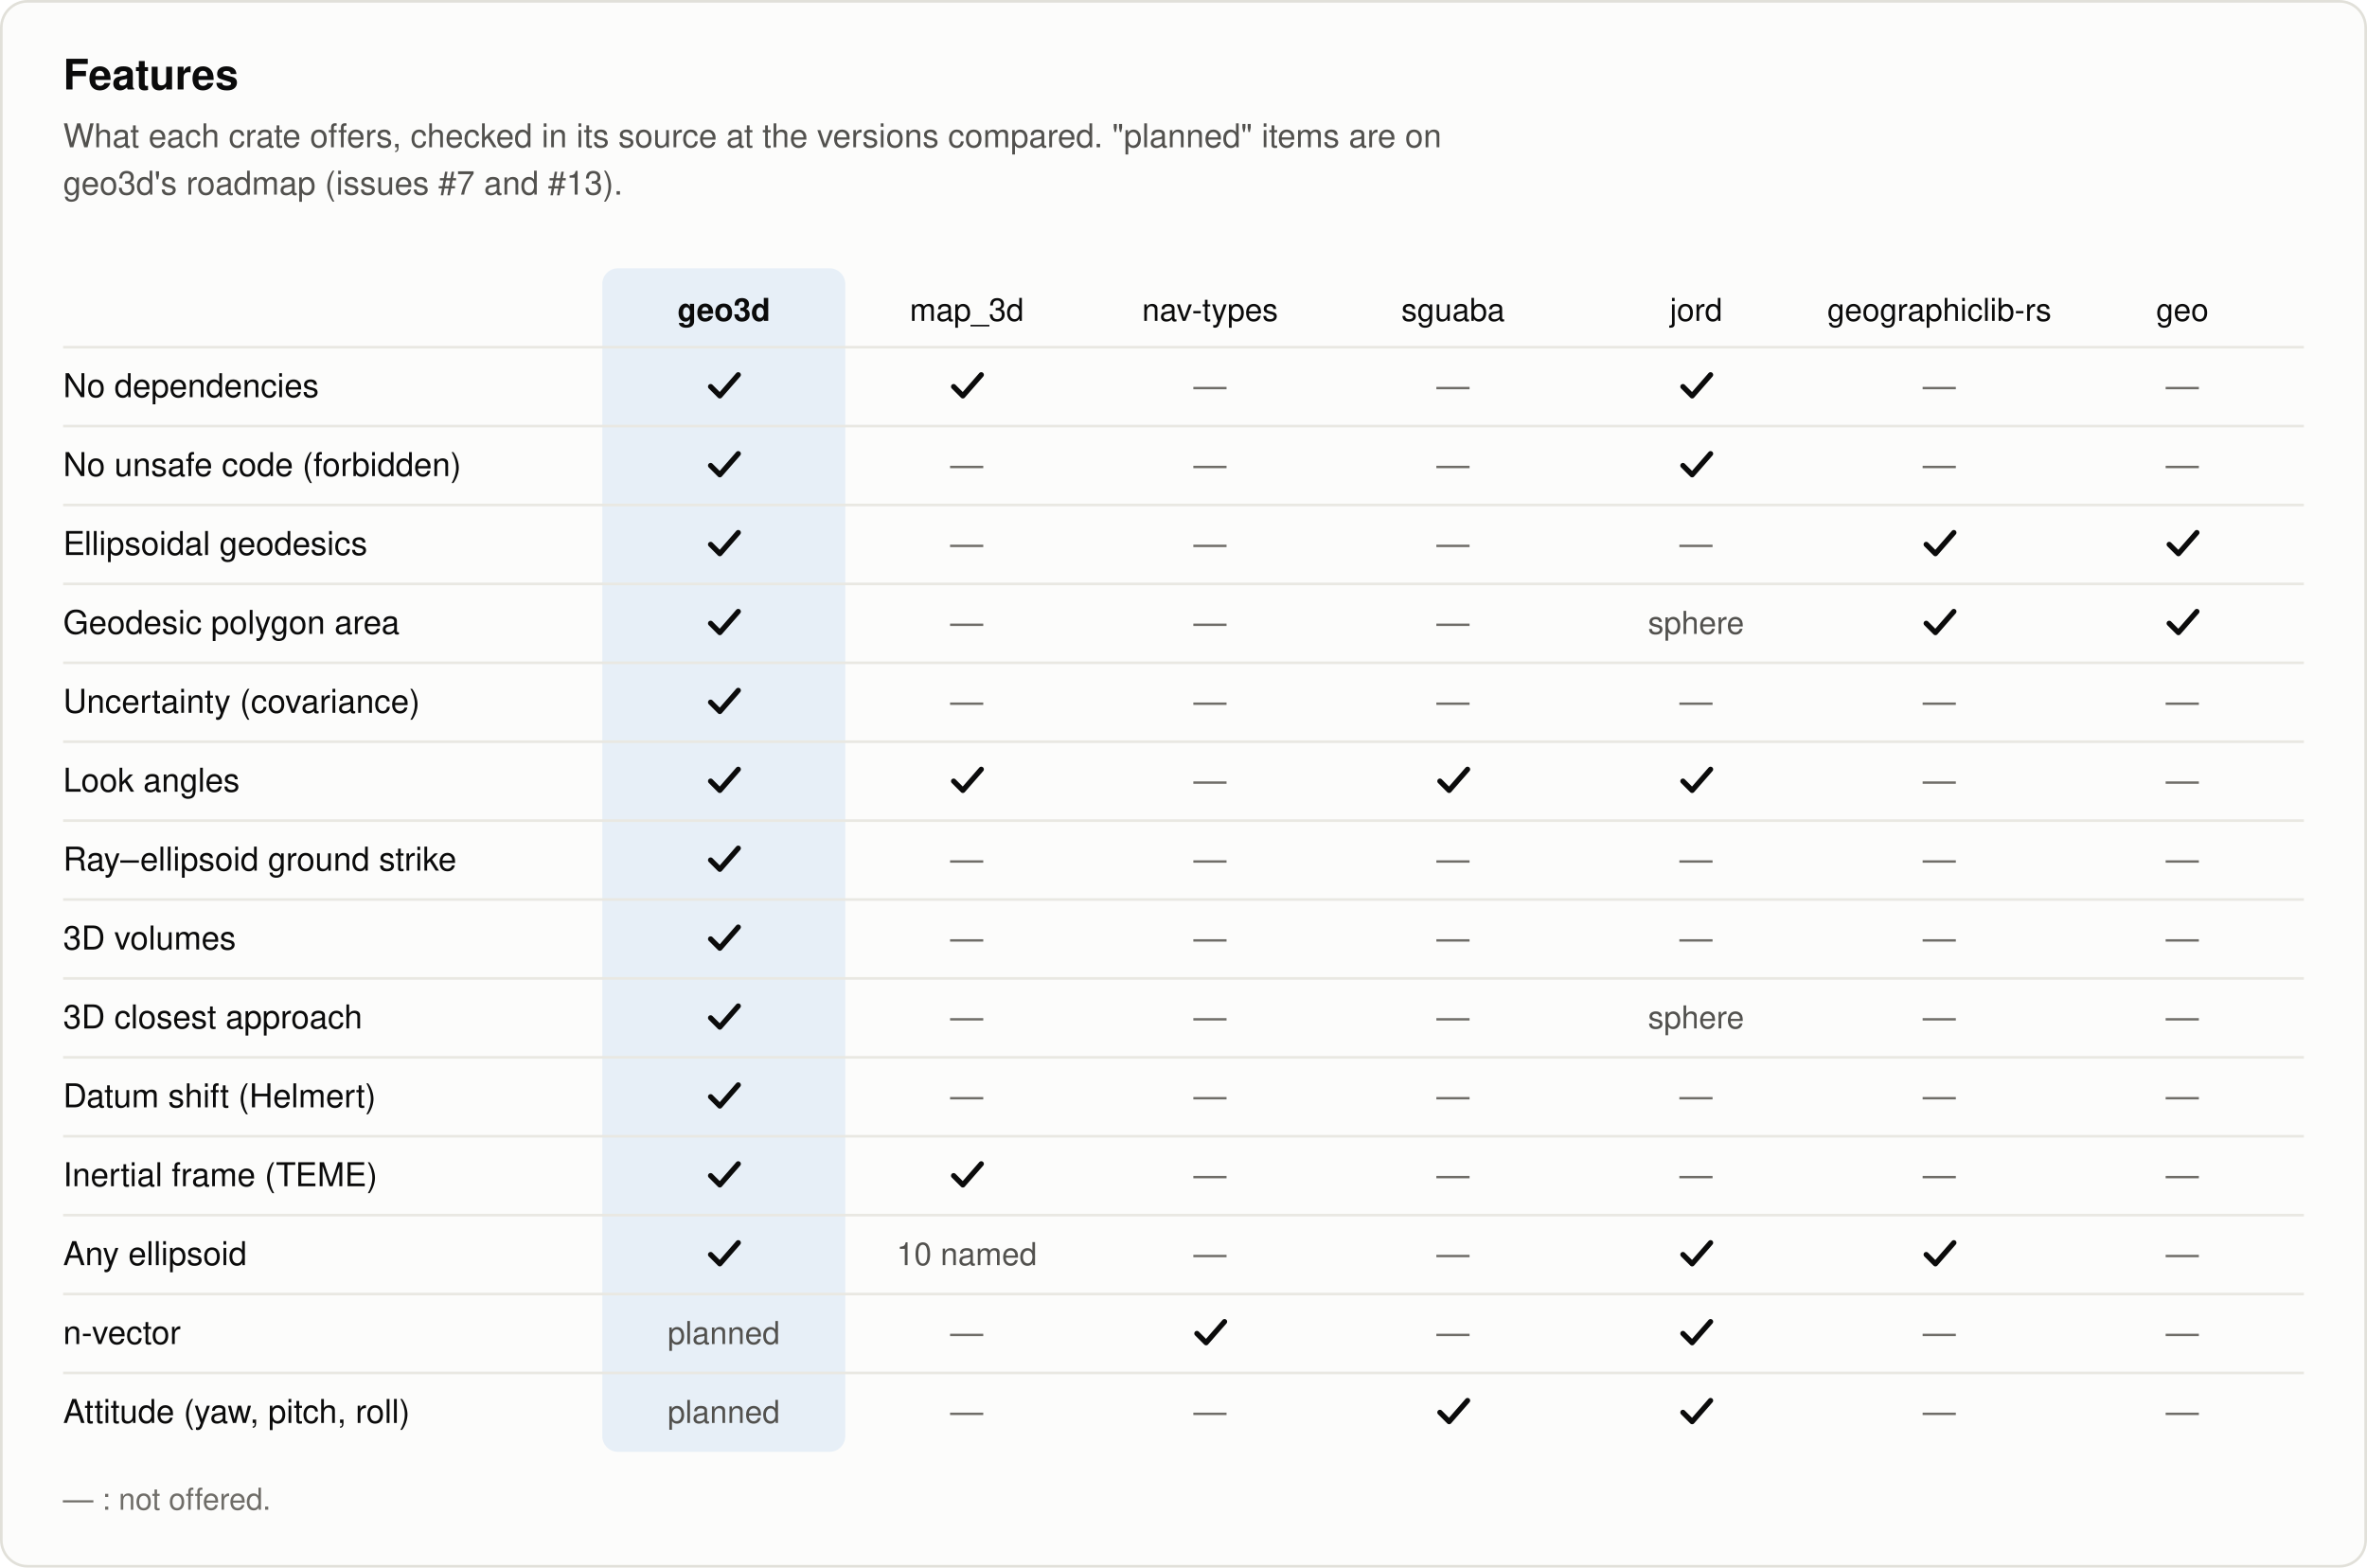
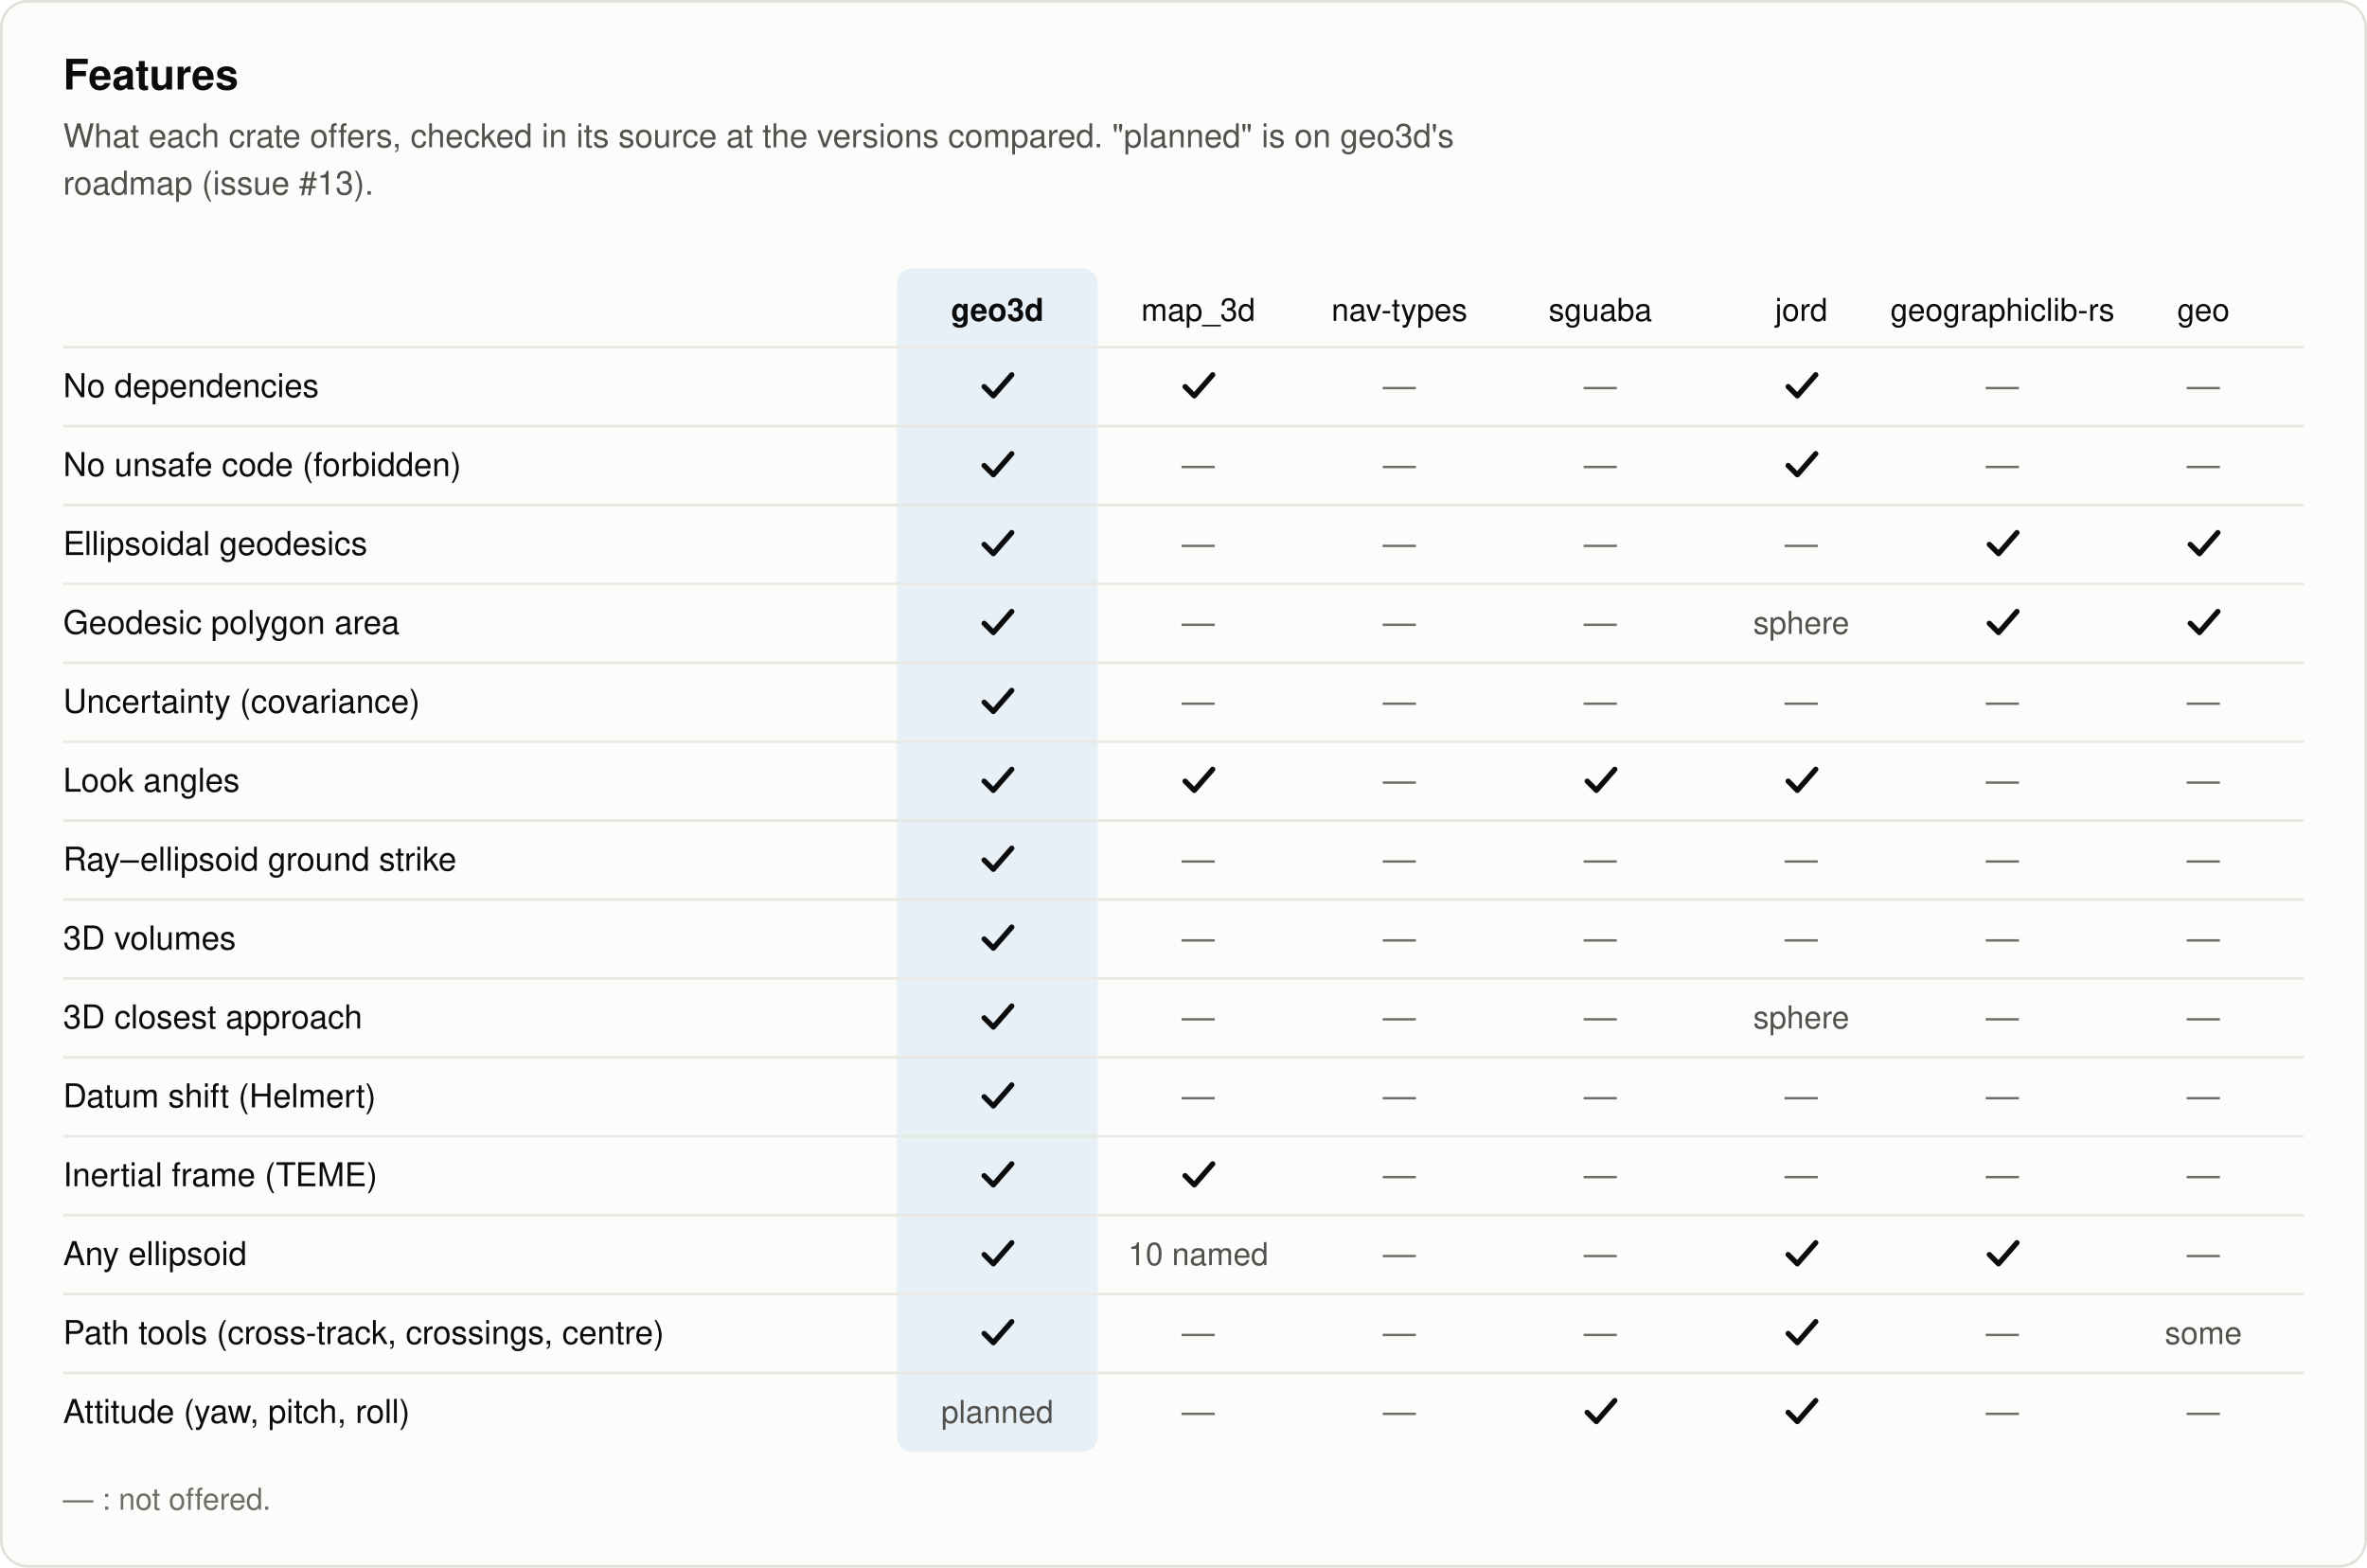
<svg xmlns="http://www.w3.org/2000/svg" width="900" height="596" viewBox="0 0 900 596" font-family="system-ui, -apple-system, 'Segoe UI', Helvetica, Arial, sans-serif" role="img" aria-label="Feature matrix: geo3d is the only crate with ground strike, 3D volumes, closest approach, covariance and datum shifts">
  <rect x="0.5" y="0.5" width="899" height="595" rx="10" fill="#fcfcfb" stroke="#e1e0d9" />
  <text x="24.0" y="34.0" font-size="16" font-weight="600" fill="#0b0b0b" text-anchor="start">Features</text>
-   <text x="24.0" y="56.0" font-size="12.5" font-weight="400" fill="#52514e" text-anchor="start">What each crate offers, checked in its source at the versions compared. "planned" items are on</text>
-   <text x="24.0" y="74.0" font-size="12.5" font-weight="400" fill="#52514e" text-anchor="start">geo3d's roadmap (issues #7 and #13).</text>
-   <rect x="229.0" y="102.0" width="92.4" height="450.0" rx="6" fill="#e7eff7" />
-   <text x="275.2" y="122.0" font-size="12" font-weight="600" fill="#0b0b0b" text-anchor="middle">geo3d</text>
-   <text x="367.6" y="122.0" font-size="12" font-weight="500" fill="#0b0b0b" text-anchor="middle">map_3d</text>
-   <text x="460.1" y="122.0" font-size="12" font-weight="500" fill="#0b0b0b" text-anchor="middle">nav-types</text>
-   <text x="552.5" y="122.0" font-size="12" font-weight="500" fill="#0b0b0b" text-anchor="middle">sguaba</text>
-   <text x="644.9" y="122.0" font-size="12" font-weight="500" fill="#0b0b0b" text-anchor="middle">jord</text>
-   <text x="737.4" y="122.0" font-size="12" font-weight="500" fill="#0b0b0b" text-anchor="middle">geographiclib-rs</text>
-   <text x="829.8" y="122.0" font-size="12" font-weight="500" fill="#0b0b0b" text-anchor="middle">geo</text>
+   <text x="24.0" y="56.0" font-size="12.5" font-weight="400" fill="#52514e" text-anchor="start">What each crate offers, checked in its source at the versions compared. "planned" is on geo3d's</text>
+   <text x="24.0" y="74.0" font-size="12.5" font-weight="400" fill="#52514e" text-anchor="start">roadmap (issue #13).</text>
+   <rect x="341.0" y="102.0" width="76.4" height="450.0" rx="6" fill="#e7eff7" />
+   <text x="379.2" y="122.0" font-size="12" font-weight="600" fill="#0b0b0b" text-anchor="middle">geo3d</text>
+   <text x="455.6" y="122.0" font-size="12" font-weight="500" fill="#0b0b0b" text-anchor="middle">map_3d</text>
+   <text x="532.1" y="122.0" font-size="12" font-weight="500" fill="#0b0b0b" text-anchor="middle">nav-types</text>
+   <text x="608.5" y="122.0" font-size="12" font-weight="500" fill="#0b0b0b" text-anchor="middle">sguaba</text>
+   <text x="684.9" y="122.0" font-size="12" font-weight="500" fill="#0b0b0b" text-anchor="middle">jord</text>
+   <text x="761.4" y="122.0" font-size="12" font-weight="500" fill="#0b0b0b" text-anchor="middle">geographiclib-rs</text>
+   <text x="837.8" y="122.0" font-size="12" font-weight="500" fill="#0b0b0b" text-anchor="middle">geo</text>
  <line x1="24" y1="132.0" x2="876" y2="132.0" stroke="#e9e8e2" />
  <text x="24.0" y="151.0" font-size="12.5" font-weight="400" fill="#0b0b0b" text-anchor="start">No dependencies</text>
-   <path d="M270.2,147.0 L273.7,150.5 L280.7,142.5" stroke="#0b0b0b" stroke-width="2" fill="none" stroke-linecap="round" stroke-linejoin="round" />
-   <path d="M362.6,147.0 L366.1,150.5 L373.1,142.5" stroke="#0b0b0b" stroke-width="2" fill="none" stroke-linecap="round" stroke-linejoin="round" />
-   <text x="460.1" y="151.0" font-size="12.5" font-weight="400" fill="#6f6d68" text-anchor="middle">—</text>
-   <text x="552.5" y="151.0" font-size="12.5" font-weight="400" fill="#6f6d68" text-anchor="middle">—</text>
-   <path d="M639.9,147.0 L643.4,150.5 L650.4,142.5" stroke="#0b0b0b" stroke-width="2" fill="none" stroke-linecap="round" stroke-linejoin="round" />
-   <text x="737.4" y="151.0" font-size="12.5" font-weight="400" fill="#6f6d68" text-anchor="middle">—</text>
-   <text x="829.8" y="151.0" font-size="12.5" font-weight="400" fill="#6f6d68" text-anchor="middle">—</text>
+   <path d="M374.2,147.0 L377.7,150.5 L384.7,142.5" stroke="#0b0b0b" stroke-width="2" fill="none" stroke-linecap="round" stroke-linejoin="round" />
+   <path d="M450.6,147.0 L454.1,150.5 L461.1,142.5" stroke="#0b0b0b" stroke-width="2" fill="none" stroke-linecap="round" stroke-linejoin="round" />
+   <text x="532.1" y="151.0" font-size="12.5" font-weight="400" fill="#6f6d68" text-anchor="middle">—</text>
+   <text x="608.5" y="151.0" font-size="12.5" font-weight="400" fill="#6f6d68" text-anchor="middle">—</text>
+   <path d="M679.9,147.0 L683.4,150.5 L690.4,142.5" stroke="#0b0b0b" stroke-width="2" fill="none" stroke-linecap="round" stroke-linejoin="round" />
+   <text x="761.4" y="151.0" font-size="12.5" font-weight="400" fill="#6f6d68" text-anchor="middle">—</text>
+   <text x="837.8" y="151.0" font-size="12.5" font-weight="400" fill="#6f6d68" text-anchor="middle">—</text>
  <line x1="24" y1="162.0" x2="876" y2="162.0" stroke="#e9e8e2" />
  <text x="24.0" y="181.0" font-size="12.5" font-weight="400" fill="#0b0b0b" text-anchor="start">No unsafe code (forbidden)</text>
-   <path d="M270.2,177.0 L273.7,180.5 L280.7,172.5" stroke="#0b0b0b" stroke-width="2" fill="none" stroke-linecap="round" stroke-linejoin="round" />
-   <text x="367.6" y="181.0" font-size="12.5" font-weight="400" fill="#6f6d68" text-anchor="middle">—</text>
-   <text x="460.1" y="181.0" font-size="12.5" font-weight="400" fill="#6f6d68" text-anchor="middle">—</text>
-   <text x="552.5" y="181.0" font-size="12.5" font-weight="400" fill="#6f6d68" text-anchor="middle">—</text>
-   <path d="M639.9,177.0 L643.4,180.5 L650.4,172.5" stroke="#0b0b0b" stroke-width="2" fill="none" stroke-linecap="round" stroke-linejoin="round" />
-   <text x="737.4" y="181.0" font-size="12.5" font-weight="400" fill="#6f6d68" text-anchor="middle">—</text>
-   <text x="829.8" y="181.0" font-size="12.5" font-weight="400" fill="#6f6d68" text-anchor="middle">—</text>
+   <path d="M374.2,177.0 L377.7,180.5 L384.7,172.5" stroke="#0b0b0b" stroke-width="2" fill="none" stroke-linecap="round" stroke-linejoin="round" />
+   <text x="455.6" y="181.0" font-size="12.5" font-weight="400" fill="#6f6d68" text-anchor="middle">—</text>
+   <text x="532.1" y="181.0" font-size="12.5" font-weight="400" fill="#6f6d68" text-anchor="middle">—</text>
+   <text x="608.5" y="181.0" font-size="12.5" font-weight="400" fill="#6f6d68" text-anchor="middle">—</text>
+   <path d="M679.9,177.0 L683.4,180.5 L690.4,172.5" stroke="#0b0b0b" stroke-width="2" fill="none" stroke-linecap="round" stroke-linejoin="round" />
+   <text x="761.4" y="181.0" font-size="12.5" font-weight="400" fill="#6f6d68" text-anchor="middle">—</text>
+   <text x="837.8" y="181.0" font-size="12.5" font-weight="400" fill="#6f6d68" text-anchor="middle">—</text>
  <line x1="24" y1="192.0" x2="876" y2="192.0" stroke="#e9e8e2" />
  <text x="24.0" y="211.0" font-size="12.5" font-weight="400" fill="#0b0b0b" text-anchor="start">Ellipsoidal geodesics</text>
-   <path d="M270.2,207.0 L273.7,210.5 L280.7,202.5" stroke="#0b0b0b" stroke-width="2" fill="none" stroke-linecap="round" stroke-linejoin="round" />
-   <text x="367.6" y="211.0" font-size="12.5" font-weight="400" fill="#6f6d68" text-anchor="middle">—</text>
-   <text x="460.1" y="211.0" font-size="12.5" font-weight="400" fill="#6f6d68" text-anchor="middle">—</text>
-   <text x="552.5" y="211.0" font-size="12.5" font-weight="400" fill="#6f6d68" text-anchor="middle">—</text>
-   <text x="644.9" y="211.0" font-size="12.5" font-weight="400" fill="#6f6d68" text-anchor="middle">—</text>
-   <path d="M732.4,207.0 L735.9,210.5 L742.9,202.5" stroke="#0b0b0b" stroke-width="2" fill="none" stroke-linecap="round" stroke-linejoin="round" />
-   <path d="M824.8,207.0 L828.3,210.5 L835.3,202.5" stroke="#0b0b0b" stroke-width="2" fill="none" stroke-linecap="round" stroke-linejoin="round" />
+   <path d="M374.2,207.0 L377.7,210.5 L384.7,202.5" stroke="#0b0b0b" stroke-width="2" fill="none" stroke-linecap="round" stroke-linejoin="round" />
+   <text x="455.6" y="211.0" font-size="12.5" font-weight="400" fill="#6f6d68" text-anchor="middle">—</text>
+   <text x="532.1" y="211.0" font-size="12.5" font-weight="400" fill="#6f6d68" text-anchor="middle">—</text>
+   <text x="608.5" y="211.0" font-size="12.5" font-weight="400" fill="#6f6d68" text-anchor="middle">—</text>
+   <text x="684.9" y="211.0" font-size="12.5" font-weight="400" fill="#6f6d68" text-anchor="middle">—</text>
+   <path d="M756.4,207.0 L759.9,210.5 L766.9,202.5" stroke="#0b0b0b" stroke-width="2" fill="none" stroke-linecap="round" stroke-linejoin="round" />
+   <path d="M832.8,207.0 L836.3,210.5 L843.3,202.5" stroke="#0b0b0b" stroke-width="2" fill="none" stroke-linecap="round" stroke-linejoin="round" />
  <line x1="24" y1="222.0" x2="876" y2="222.0" stroke="#e9e8e2" />
  <text x="24.0" y="241.0" font-size="12.5" font-weight="400" fill="#0b0b0b" text-anchor="start">Geodesic polygon area</text>
-   <path d="M270.2,237.0 L273.7,240.5 L280.7,232.5" stroke="#0b0b0b" stroke-width="2" fill="none" stroke-linecap="round" stroke-linejoin="round" />
-   <text x="367.6" y="241.0" font-size="12.5" font-weight="400" fill="#6f6d68" text-anchor="middle">—</text>
-   <text x="460.1" y="241.0" font-size="12.5" font-weight="400" fill="#6f6d68" text-anchor="middle">—</text>
-   <text x="552.5" y="241.0" font-size="12.5" font-weight="400" fill="#6f6d68" text-anchor="middle">—</text>
-   <text x="644.9" y="241.0" font-size="12" font-weight="500" fill="#52514e" text-anchor="middle">sphere</text>
-   <path d="M732.4,237.0 L735.9,240.5 L742.9,232.5" stroke="#0b0b0b" stroke-width="2" fill="none" stroke-linecap="round" stroke-linejoin="round" />
-   <path d="M824.8,237.0 L828.3,240.5 L835.3,232.5" stroke="#0b0b0b" stroke-width="2" fill="none" stroke-linecap="round" stroke-linejoin="round" />
+   <path d="M374.2,237.0 L377.7,240.5 L384.7,232.5" stroke="#0b0b0b" stroke-width="2" fill="none" stroke-linecap="round" stroke-linejoin="round" />
+   <text x="455.6" y="241.0" font-size="12.5" font-weight="400" fill="#6f6d68" text-anchor="middle">—</text>
+   <text x="532.1" y="241.0" font-size="12.5" font-weight="400" fill="#6f6d68" text-anchor="middle">—</text>
+   <text x="608.5" y="241.0" font-size="12.5" font-weight="400" fill="#6f6d68" text-anchor="middle">—</text>
+   <text x="684.9" y="241.0" font-size="12" font-weight="500" fill="#52514e" text-anchor="middle">sphere</text>
+   <path d="M756.4,237.0 L759.9,240.5 L766.9,232.5" stroke="#0b0b0b" stroke-width="2" fill="none" stroke-linecap="round" stroke-linejoin="round" />
+   <path d="M832.8,237.0 L836.3,240.5 L843.3,232.5" stroke="#0b0b0b" stroke-width="2" fill="none" stroke-linecap="round" stroke-linejoin="round" />
  <line x1="24" y1="252.0" x2="876" y2="252.0" stroke="#e9e8e2" />
  <text x="24.0" y="271.0" font-size="12.5" font-weight="400" fill="#0b0b0b" text-anchor="start">Uncertainty (covariance)</text>
-   <path d="M270.2,267.0 L273.7,270.5 L280.7,262.5" stroke="#0b0b0b" stroke-width="2" fill="none" stroke-linecap="round" stroke-linejoin="round" />
-   <text x="367.6" y="271.0" font-size="12.5" font-weight="400" fill="#6f6d68" text-anchor="middle">—</text>
-   <text x="460.1" y="271.0" font-size="12.5" font-weight="400" fill="#6f6d68" text-anchor="middle">—</text>
-   <text x="552.5" y="271.0" font-size="12.5" font-weight="400" fill="#6f6d68" text-anchor="middle">—</text>
-   <text x="644.9" y="271.0" font-size="12.5" font-weight="400" fill="#6f6d68" text-anchor="middle">—</text>
-   <text x="737.4" y="271.0" font-size="12.5" font-weight="400" fill="#6f6d68" text-anchor="middle">—</text>
-   <text x="829.8" y="271.0" font-size="12.5" font-weight="400" fill="#6f6d68" text-anchor="middle">—</text>
+   <path d="M374.2,267.0 L377.7,270.5 L384.7,262.5" stroke="#0b0b0b" stroke-width="2" fill="none" stroke-linecap="round" stroke-linejoin="round" />
+   <text x="455.6" y="271.0" font-size="12.5" font-weight="400" fill="#6f6d68" text-anchor="middle">—</text>
+   <text x="532.1" y="271.0" font-size="12.5" font-weight="400" fill="#6f6d68" text-anchor="middle">—</text>
+   <text x="608.5" y="271.0" font-size="12.5" font-weight="400" fill="#6f6d68" text-anchor="middle">—</text>
+   <text x="684.9" y="271.0" font-size="12.5" font-weight="400" fill="#6f6d68" text-anchor="middle">—</text>
+   <text x="761.4" y="271.0" font-size="12.5" font-weight="400" fill="#6f6d68" text-anchor="middle">—</text>
+   <text x="837.8" y="271.0" font-size="12.5" font-weight="400" fill="#6f6d68" text-anchor="middle">—</text>
  <line x1="24" y1="282.0" x2="876" y2="282.0" stroke="#e9e8e2" />
  <text x="24.0" y="301.0" font-size="12.5" font-weight="400" fill="#0b0b0b" text-anchor="start">Look angles</text>
-   <path d="M270.2,297.0 L273.7,300.5 L280.7,292.5" stroke="#0b0b0b" stroke-width="2" fill="none" stroke-linecap="round" stroke-linejoin="round" />
-   <path d="M362.6,297.0 L366.1,300.5 L373.1,292.5" stroke="#0b0b0b" stroke-width="2" fill="none" stroke-linecap="round" stroke-linejoin="round" />
-   <text x="460.1" y="301.0" font-size="12.5" font-weight="400" fill="#6f6d68" text-anchor="middle">—</text>
-   <path d="M547.5,297.0 L551.0,300.5 L558.0,292.5" stroke="#0b0b0b" stroke-width="2" fill="none" stroke-linecap="round" stroke-linejoin="round" />
-   <path d="M639.9,297.0 L643.4,300.5 L650.4,292.5" stroke="#0b0b0b" stroke-width="2" fill="none" stroke-linecap="round" stroke-linejoin="round" />
-   <text x="737.4" y="301.0" font-size="12.5" font-weight="400" fill="#6f6d68" text-anchor="middle">—</text>
-   <text x="829.8" y="301.0" font-size="12.5" font-weight="400" fill="#6f6d68" text-anchor="middle">—</text>
+   <path d="M374.2,297.0 L377.7,300.5 L384.7,292.5" stroke="#0b0b0b" stroke-width="2" fill="none" stroke-linecap="round" stroke-linejoin="round" />
+   <path d="M450.6,297.0 L454.1,300.5 L461.1,292.5" stroke="#0b0b0b" stroke-width="2" fill="none" stroke-linecap="round" stroke-linejoin="round" />
+   <text x="532.1" y="301.0" font-size="12.5" font-weight="400" fill="#6f6d68" text-anchor="middle">—</text>
+   <path d="M603.5,297.0 L607.0,300.5 L614.0,292.5" stroke="#0b0b0b" stroke-width="2" fill="none" stroke-linecap="round" stroke-linejoin="round" />
+   <path d="M679.9,297.0 L683.4,300.5 L690.4,292.5" stroke="#0b0b0b" stroke-width="2" fill="none" stroke-linecap="round" stroke-linejoin="round" />
+   <text x="761.4" y="301.0" font-size="12.5" font-weight="400" fill="#6f6d68" text-anchor="middle">—</text>
+   <text x="837.8" y="301.0" font-size="12.5" font-weight="400" fill="#6f6d68" text-anchor="middle">—</text>
  <line x1="24" y1="312.0" x2="876" y2="312.0" stroke="#e9e8e2" />
  <text x="24.0" y="331.0" font-size="12.5" font-weight="400" fill="#0b0b0b" text-anchor="start">Ray–ellipsoid ground strike</text>
-   <path d="M270.2,327.0 L273.7,330.5 L280.7,322.5" stroke="#0b0b0b" stroke-width="2" fill="none" stroke-linecap="round" stroke-linejoin="round" />
-   <text x="367.6" y="331.0" font-size="12.5" font-weight="400" fill="#6f6d68" text-anchor="middle">—</text>
-   <text x="460.1" y="331.0" font-size="12.5" font-weight="400" fill="#6f6d68" text-anchor="middle">—</text>
-   <text x="552.5" y="331.0" font-size="12.5" font-weight="400" fill="#6f6d68" text-anchor="middle">—</text>
-   <text x="644.9" y="331.0" font-size="12.5" font-weight="400" fill="#6f6d68" text-anchor="middle">—</text>
-   <text x="737.4" y="331.0" font-size="12.5" font-weight="400" fill="#6f6d68" text-anchor="middle">—</text>
-   <text x="829.8" y="331.0" font-size="12.5" font-weight="400" fill="#6f6d68" text-anchor="middle">—</text>
+   <path d="M374.2,327.0 L377.7,330.5 L384.7,322.5" stroke="#0b0b0b" stroke-width="2" fill="none" stroke-linecap="round" stroke-linejoin="round" />
+   <text x="455.6" y="331.0" font-size="12.5" font-weight="400" fill="#6f6d68" text-anchor="middle">—</text>
+   <text x="532.1" y="331.0" font-size="12.5" font-weight="400" fill="#6f6d68" text-anchor="middle">—</text>
+   <text x="608.5" y="331.0" font-size="12.5" font-weight="400" fill="#6f6d68" text-anchor="middle">—</text>
+   <text x="684.9" y="331.0" font-size="12.5" font-weight="400" fill="#6f6d68" text-anchor="middle">—</text>
+   <text x="761.4" y="331.0" font-size="12.5" font-weight="400" fill="#6f6d68" text-anchor="middle">—</text>
+   <text x="837.8" y="331.0" font-size="12.5" font-weight="400" fill="#6f6d68" text-anchor="middle">—</text>
  <line x1="24" y1="342.0" x2="876" y2="342.0" stroke="#e9e8e2" />
  <text x="24.0" y="361.0" font-size="12.5" font-weight="400" fill="#0b0b0b" text-anchor="start">3D volumes</text>
-   <path d="M270.2,357.0 L273.7,360.5 L280.7,352.5" stroke="#0b0b0b" stroke-width="2" fill="none" stroke-linecap="round" stroke-linejoin="round" />
-   <text x="367.6" y="361.0" font-size="12.5" font-weight="400" fill="#6f6d68" text-anchor="middle">—</text>
-   <text x="460.1" y="361.0" font-size="12.5" font-weight="400" fill="#6f6d68" text-anchor="middle">—</text>
-   <text x="552.5" y="361.0" font-size="12.5" font-weight="400" fill="#6f6d68" text-anchor="middle">—</text>
-   <text x="644.9" y="361.0" font-size="12.5" font-weight="400" fill="#6f6d68" text-anchor="middle">—</text>
-   <text x="737.4" y="361.0" font-size="12.5" font-weight="400" fill="#6f6d68" text-anchor="middle">—</text>
-   <text x="829.8" y="361.0" font-size="12.5" font-weight="400" fill="#6f6d68" text-anchor="middle">—</text>
+   <path d="M374.2,357.0 L377.7,360.5 L384.7,352.5" stroke="#0b0b0b" stroke-width="2" fill="none" stroke-linecap="round" stroke-linejoin="round" />
+   <text x="455.6" y="361.0" font-size="12.5" font-weight="400" fill="#6f6d68" text-anchor="middle">—</text>
+   <text x="532.1" y="361.0" font-size="12.5" font-weight="400" fill="#6f6d68" text-anchor="middle">—</text>
+   <text x="608.5" y="361.0" font-size="12.5" font-weight="400" fill="#6f6d68" text-anchor="middle">—</text>
+   <text x="684.9" y="361.0" font-size="12.5" font-weight="400" fill="#6f6d68" text-anchor="middle">—</text>
+   <text x="761.4" y="361.0" font-size="12.5" font-weight="400" fill="#6f6d68" text-anchor="middle">—</text>
+   <text x="837.8" y="361.0" font-size="12.5" font-weight="400" fill="#6f6d68" text-anchor="middle">—</text>
  <line x1="24" y1="372.0" x2="876" y2="372.0" stroke="#e9e8e2" />
  <text x="24.0" y="391.0" font-size="12.5" font-weight="400" fill="#0b0b0b" text-anchor="start">3D closest approach</text>
-   <path d="M270.2,387.0 L273.7,390.5 L280.7,382.5" stroke="#0b0b0b" stroke-width="2" fill="none" stroke-linecap="round" stroke-linejoin="round" />
-   <text x="367.6" y="391.0" font-size="12.5" font-weight="400" fill="#6f6d68" text-anchor="middle">—</text>
-   <text x="460.1" y="391.0" font-size="12.5" font-weight="400" fill="#6f6d68" text-anchor="middle">—</text>
-   <text x="552.5" y="391.0" font-size="12.5" font-weight="400" fill="#6f6d68" text-anchor="middle">—</text>
-   <text x="644.9" y="391.0" font-size="12" font-weight="500" fill="#52514e" text-anchor="middle">sphere</text>
-   <text x="737.4" y="391.0" font-size="12.5" font-weight="400" fill="#6f6d68" text-anchor="middle">—</text>
-   <text x="829.8" y="391.0" font-size="12.5" font-weight="400" fill="#6f6d68" text-anchor="middle">—</text>
+   <path d="M374.2,387.0 L377.7,390.5 L384.7,382.5" stroke="#0b0b0b" stroke-width="2" fill="none" stroke-linecap="round" stroke-linejoin="round" />
+   <text x="455.6" y="391.0" font-size="12.5" font-weight="400" fill="#6f6d68" text-anchor="middle">—</text>
+   <text x="532.1" y="391.0" font-size="12.5" font-weight="400" fill="#6f6d68" text-anchor="middle">—</text>
+   <text x="608.5" y="391.0" font-size="12.5" font-weight="400" fill="#6f6d68" text-anchor="middle">—</text>
+   <text x="684.9" y="391.0" font-size="12" font-weight="500" fill="#52514e" text-anchor="middle">sphere</text>
+   <text x="761.4" y="391.0" font-size="12.5" font-weight="400" fill="#6f6d68" text-anchor="middle">—</text>
+   <text x="837.8" y="391.0" font-size="12.5" font-weight="400" fill="#6f6d68" text-anchor="middle">—</text>
  <line x1="24" y1="402.0" x2="876" y2="402.0" stroke="#e9e8e2" />
  <text x="24.0" y="421.0" font-size="12.5" font-weight="400" fill="#0b0b0b" text-anchor="start">Datum shift (Helmert)</text>
-   <path d="M270.2,417.0 L273.7,420.5 L280.7,412.5" stroke="#0b0b0b" stroke-width="2" fill="none" stroke-linecap="round" stroke-linejoin="round" />
-   <text x="367.6" y="421.0" font-size="12.5" font-weight="400" fill="#6f6d68" text-anchor="middle">—</text>
-   <text x="460.1" y="421.0" font-size="12.5" font-weight="400" fill="#6f6d68" text-anchor="middle">—</text>
-   <text x="552.5" y="421.0" font-size="12.5" font-weight="400" fill="#6f6d68" text-anchor="middle">—</text>
-   <text x="644.9" y="421.0" font-size="12.5" font-weight="400" fill="#6f6d68" text-anchor="middle">—</text>
-   <text x="737.4" y="421.0" font-size="12.5" font-weight="400" fill="#6f6d68" text-anchor="middle">—</text>
-   <text x="829.8" y="421.0" font-size="12.5" font-weight="400" fill="#6f6d68" text-anchor="middle">—</text>
+   <path d="M374.2,417.0 L377.7,420.5 L384.7,412.5" stroke="#0b0b0b" stroke-width="2" fill="none" stroke-linecap="round" stroke-linejoin="round" />
+   <text x="455.6" y="421.0" font-size="12.5" font-weight="400" fill="#6f6d68" text-anchor="middle">—</text>
+   <text x="532.1" y="421.0" font-size="12.5" font-weight="400" fill="#6f6d68" text-anchor="middle">—</text>
+   <text x="608.5" y="421.0" font-size="12.5" font-weight="400" fill="#6f6d68" text-anchor="middle">—</text>
+   <text x="684.9" y="421.0" font-size="12.5" font-weight="400" fill="#6f6d68" text-anchor="middle">—</text>
+   <text x="761.4" y="421.0" font-size="12.5" font-weight="400" fill="#6f6d68" text-anchor="middle">—</text>
+   <text x="837.8" y="421.0" font-size="12.5" font-weight="400" fill="#6f6d68" text-anchor="middle">—</text>
  <line x1="24" y1="432.0" x2="876" y2="432.0" stroke="#e9e8e2" />
  <text x="24.0" y="451.0" font-size="12.5" font-weight="400" fill="#0b0b0b" text-anchor="start">Inertial frame (TEME)</text>
-   <path d="M270.2,447.0 L273.7,450.5 L280.7,442.5" stroke="#0b0b0b" stroke-width="2" fill="none" stroke-linecap="round" stroke-linejoin="round" />
-   <path d="M362.6,447.0 L366.1,450.5 L373.1,442.5" stroke="#0b0b0b" stroke-width="2" fill="none" stroke-linecap="round" stroke-linejoin="round" />
-   <text x="460.1" y="451.0" font-size="12.5" font-weight="400" fill="#6f6d68" text-anchor="middle">—</text>
-   <text x="552.5" y="451.0" font-size="12.5" font-weight="400" fill="#6f6d68" text-anchor="middle">—</text>
-   <text x="644.9" y="451.0" font-size="12.5" font-weight="400" fill="#6f6d68" text-anchor="middle">—</text>
-   <text x="737.4" y="451.0" font-size="12.5" font-weight="400" fill="#6f6d68" text-anchor="middle">—</text>
-   <text x="829.8" y="451.0" font-size="12.5" font-weight="400" fill="#6f6d68" text-anchor="middle">—</text>
+   <path d="M374.2,447.0 L377.7,450.5 L384.7,442.5" stroke="#0b0b0b" stroke-width="2" fill="none" stroke-linecap="round" stroke-linejoin="round" />
+   <path d="M450.6,447.0 L454.1,450.5 L461.1,442.5" stroke="#0b0b0b" stroke-width="2" fill="none" stroke-linecap="round" stroke-linejoin="round" />
+   <text x="532.1" y="451.0" font-size="12.5" font-weight="400" fill="#6f6d68" text-anchor="middle">—</text>
+   <text x="608.5" y="451.0" font-size="12.5" font-weight="400" fill="#6f6d68" text-anchor="middle">—</text>
+   <text x="684.9" y="451.0" font-size="12.5" font-weight="400" fill="#6f6d68" text-anchor="middle">—</text>
+   <text x="761.4" y="451.0" font-size="12.5" font-weight="400" fill="#6f6d68" text-anchor="middle">—</text>
+   <text x="837.8" y="451.0" font-size="12.5" font-weight="400" fill="#6f6d68" text-anchor="middle">—</text>
  <line x1="24" y1="462.0" x2="876" y2="462.0" stroke="#e9e8e2" />
  <text x="24.0" y="481.0" font-size="12.5" font-weight="400" fill="#0b0b0b" text-anchor="start">Any ellipsoid</text>
-   <path d="M270.2,477.0 L273.7,480.5 L280.7,472.5" stroke="#0b0b0b" stroke-width="2" fill="none" stroke-linecap="round" stroke-linejoin="round" />
-   <text x="367.6" y="481.0" font-size="12" font-weight="500" fill="#52514e" text-anchor="middle">10 named</text>
-   <text x="460.1" y="481.0" font-size="12.5" font-weight="400" fill="#6f6d68" text-anchor="middle">—</text>
-   <text x="552.5" y="481.0" font-size="12.5" font-weight="400" fill="#6f6d68" text-anchor="middle">—</text>
-   <path d="M639.9,477.0 L643.4,480.5 L650.4,472.5" stroke="#0b0b0b" stroke-width="2" fill="none" stroke-linecap="round" stroke-linejoin="round" />
-   <path d="M732.4,477.0 L735.9,480.5 L742.9,472.5" stroke="#0b0b0b" stroke-width="2" fill="none" stroke-linecap="round" stroke-linejoin="round" />
-   <text x="829.8" y="481.0" font-size="12.5" font-weight="400" fill="#6f6d68" text-anchor="middle">—</text>
+   <path d="M374.2,477.0 L377.7,480.5 L384.7,472.5" stroke="#0b0b0b" stroke-width="2" fill="none" stroke-linecap="round" stroke-linejoin="round" />
+   <text x="455.6" y="481.0" font-size="12" font-weight="500" fill="#52514e" text-anchor="middle">10 named</text>
+   <text x="532.1" y="481.0" font-size="12.5" font-weight="400" fill="#6f6d68" text-anchor="middle">—</text>
+   <text x="608.5" y="481.0" font-size="12.5" font-weight="400" fill="#6f6d68" text-anchor="middle">—</text>
+   <path d="M679.9,477.0 L683.4,480.5 L690.4,472.5" stroke="#0b0b0b" stroke-width="2" fill="none" stroke-linecap="round" stroke-linejoin="round" />
+   <path d="M756.4,477.0 L759.9,480.5 L766.9,472.5" stroke="#0b0b0b" stroke-width="2" fill="none" stroke-linecap="round" stroke-linejoin="round" />
+   <text x="837.8" y="481.0" font-size="12.5" font-weight="400" fill="#6f6d68" text-anchor="middle">—</text>
  <line x1="24" y1="492.0" x2="876" y2="492.0" stroke="#e9e8e2" />
-   <text x="24.0" y="511.0" font-size="12.5" font-weight="400" fill="#0b0b0b" text-anchor="start">n-vector</text>
-   <text x="275.2" y="511.0" font-size="12" font-weight="500" fill="#52514e" text-anchor="middle">planned</text>
-   <text x="367.6" y="511.0" font-size="12.5" font-weight="400" fill="#6f6d68" text-anchor="middle">—</text>
-   <path d="M455.1,507.0 L458.6,510.5 L465.6,502.5" stroke="#0b0b0b" stroke-width="2" fill="none" stroke-linecap="round" stroke-linejoin="round" />
-   <text x="552.5" y="511.0" font-size="12.5" font-weight="400" fill="#6f6d68" text-anchor="middle">—</text>
-   <path d="M639.9,507.0 L643.4,510.5 L650.4,502.5" stroke="#0b0b0b" stroke-width="2" fill="none" stroke-linecap="round" stroke-linejoin="round" />
-   <text x="737.4" y="511.0" font-size="12.5" font-weight="400" fill="#6f6d68" text-anchor="middle">—</text>
-   <text x="829.8" y="511.0" font-size="12.5" font-weight="400" fill="#6f6d68" text-anchor="middle">—</text>
+   <text x="24.0" y="511.0" font-size="12.5" font-weight="400" fill="#0b0b0b" text-anchor="start">Path tools (cross-track, crossings, centre)</text>
+   <path d="M374.2,507.0 L377.7,510.5 L384.7,502.5" stroke="#0b0b0b" stroke-width="2" fill="none" stroke-linecap="round" stroke-linejoin="round" />
+   <text x="455.6" y="511.0" font-size="12.5" font-weight="400" fill="#6f6d68" text-anchor="middle">—</text>
+   <text x="532.1" y="511.0" font-size="12.5" font-weight="400" fill="#6f6d68" text-anchor="middle">—</text>
+   <text x="608.5" y="511.0" font-size="12.5" font-weight="400" fill="#6f6d68" text-anchor="middle">—</text>
+   <path d="M679.9,507.0 L683.4,510.5 L690.4,502.5" stroke="#0b0b0b" stroke-width="2" fill="none" stroke-linecap="round" stroke-linejoin="round" />
+   <text x="761.4" y="511.0" font-size="12.5" font-weight="400" fill="#6f6d68" text-anchor="middle">—</text>
+   <text x="837.8" y="511.0" font-size="12" font-weight="500" fill="#52514e" text-anchor="middle">some</text>
  <line x1="24" y1="522.0" x2="876" y2="522.0" stroke="#e9e8e2" />
  <text x="24.0" y="541.0" font-size="12.5" font-weight="400" fill="#0b0b0b" text-anchor="start">Attitude (yaw, pitch, roll)</text>
-   <text x="275.2" y="541.0" font-size="12" font-weight="500" fill="#52514e" text-anchor="middle">planned</text>
-   <text x="367.6" y="541.0" font-size="12.5" font-weight="400" fill="#6f6d68" text-anchor="middle">—</text>
-   <text x="460.1" y="541.0" font-size="12.5" font-weight="400" fill="#6f6d68" text-anchor="middle">—</text>
-   <path d="M547.5,537.0 L551.0,540.5 L558.0,532.5" stroke="#0b0b0b" stroke-width="2" fill="none" stroke-linecap="round" stroke-linejoin="round" />
-   <path d="M639.9,537.0 L643.4,540.5 L650.4,532.5" stroke="#0b0b0b" stroke-width="2" fill="none" stroke-linecap="round" stroke-linejoin="round" />
-   <text x="737.4" y="541.0" font-size="12.5" font-weight="400" fill="#6f6d68" text-anchor="middle">—</text>
-   <text x="829.8" y="541.0" font-size="12.5" font-weight="400" fill="#6f6d68" text-anchor="middle">—</text>
+   <text x="379.2" y="541.0" font-size="12" font-weight="500" fill="#52514e" text-anchor="middle">planned</text>
+   <text x="455.6" y="541.0" font-size="12.5" font-weight="400" fill="#6f6d68" text-anchor="middle">—</text>
+   <text x="532.1" y="541.0" font-size="12.5" font-weight="400" fill="#6f6d68" text-anchor="middle">—</text>
+   <path d="M603.5,537.0 L607.0,540.5 L614.0,532.5" stroke="#0b0b0b" stroke-width="2" fill="none" stroke-linecap="round" stroke-linejoin="round" />
+   <path d="M679.9,537.0 L683.4,540.5 L690.4,532.5" stroke="#0b0b0b" stroke-width="2" fill="none" stroke-linecap="round" stroke-linejoin="round" />
+   <text x="761.4" y="541.0" font-size="12.5" font-weight="400" fill="#6f6d68" text-anchor="middle">—</text>
+   <text x="837.8" y="541.0" font-size="12.5" font-weight="400" fill="#6f6d68" text-anchor="middle">—</text>
  <text x="24.0" y="574.0" font-size="11.5" font-weight="400" fill="#6f6d68" text-anchor="start">— : not offered.</text>
</svg>
